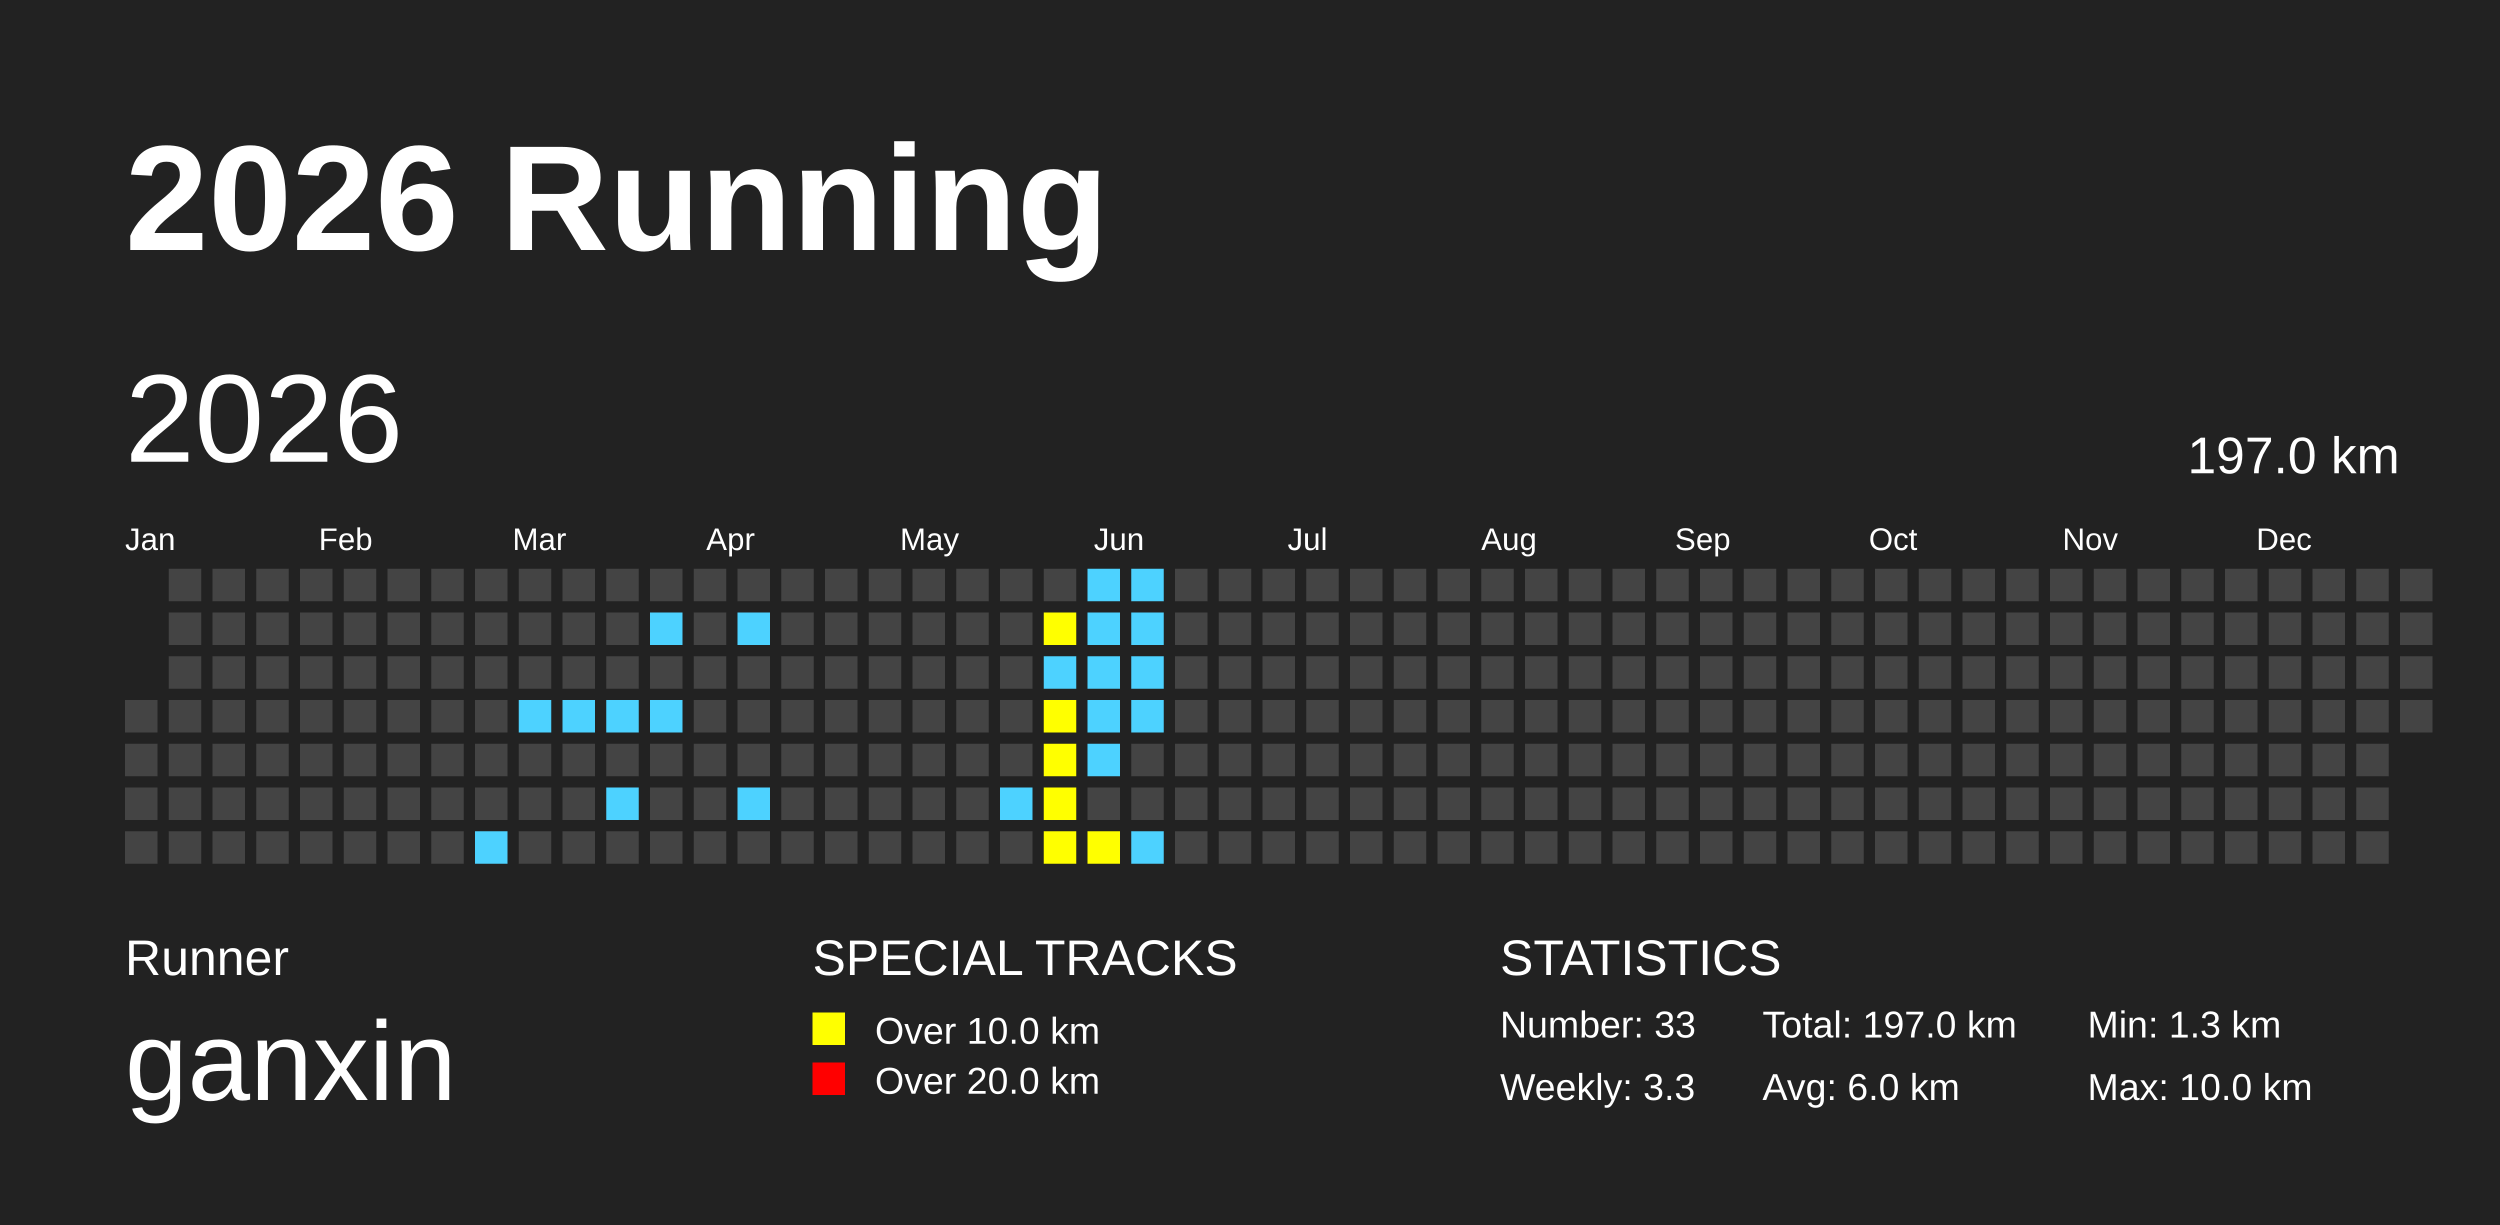
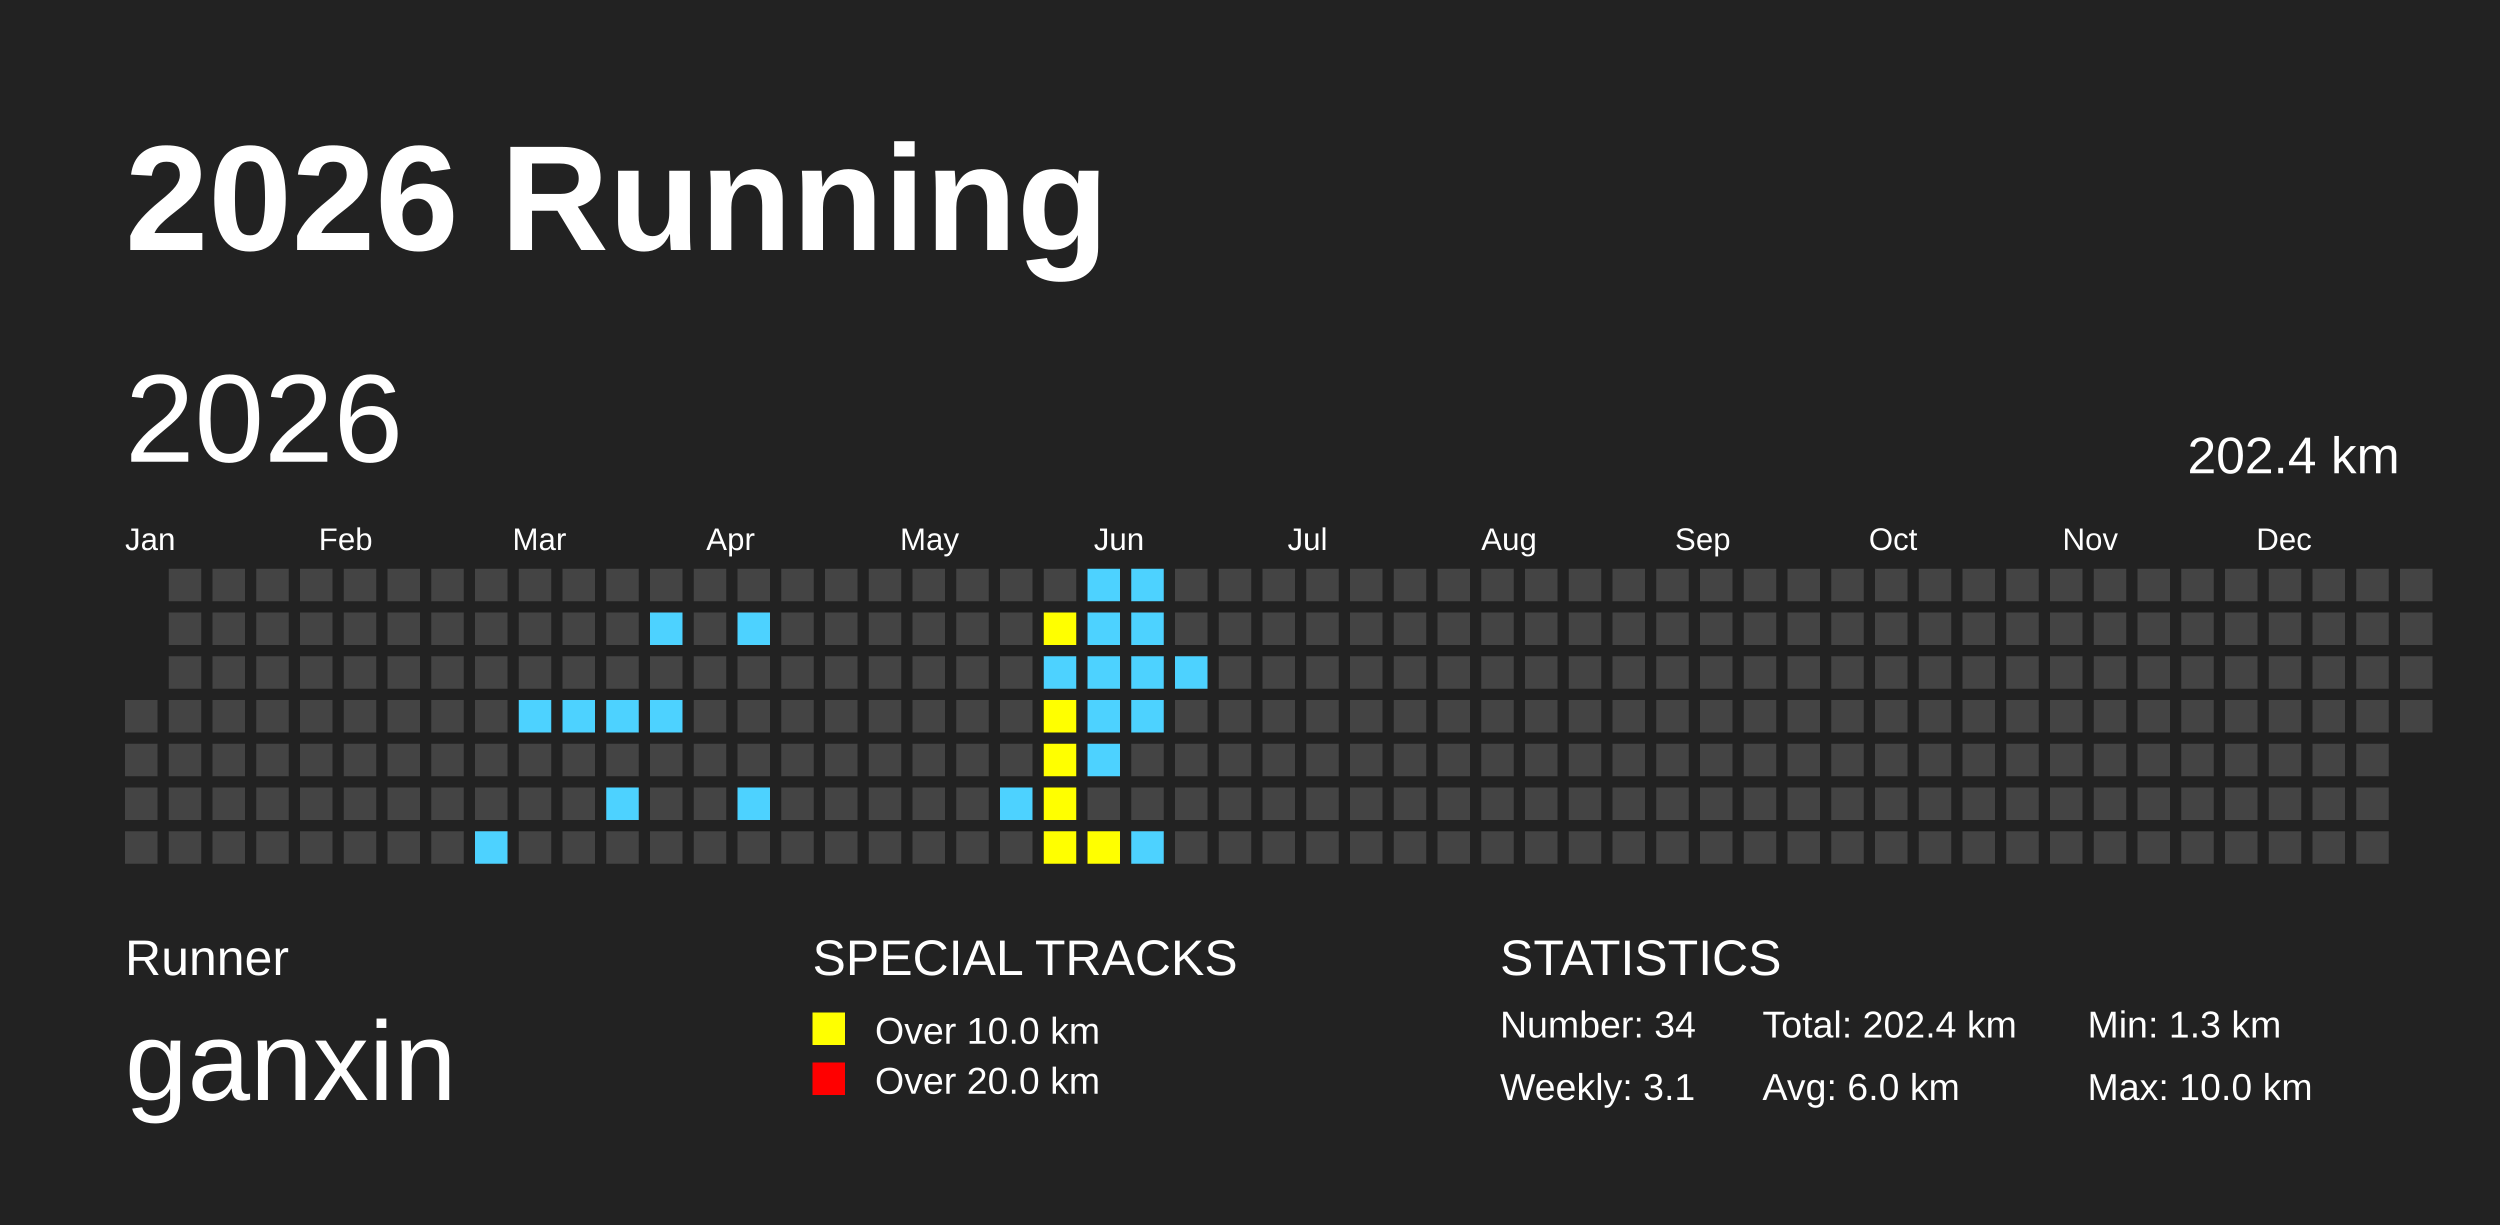
<svg xmlns="http://www.w3.org/2000/svg" baseProfile="full" height="98mm" version="1.1" viewBox="0,0,200,98" width="200mm">
  <defs>
    <pattern height="2" id="indoor-stripe" patternUnits="userSpaceOnUse" width="2">
      <line stroke="white" stroke-opacity="0.45" stroke-width="0.5" x1="0" x2="2" y1="2" y2="0" />
    </pattern>
  </defs>
  <rect fill="#222222" height="98" width="200" x="0" y="0" />
  <text fill="#FFFFFF" style="font-size:12px; font-family:Arial; font-weight:bold;" x="10" y="20">2026 Running</text>
  <text fill="#FFFFFF" style="font-size:4px; font-family:Arial" x="10" y="78">Runner</text>
  <text fill="#FFFFFF" style="font-size:9px; font-family:Arial" x="10" y="88">ganxin</text>
  <text fill="#FFFFFF" style="font-size:4px; font-family:Arial" x="65" y="78">SPECIAL TRACKS</text>
  <rect fill="yellow" height="2.6" width="2.6" x="65" y="81" />
  <text fill="#FFFFFF" style="font-size:3px; font-family:Arial" x="70" y="83.5">Over 10.0 km</text>
  <rect fill="red" height="2.6" width="2.6" x="65" y="85" />
  <text fill="#FFFFFF" style="font-size:3px; font-family:Arial" x="70" y="87.5">Over 20.0 km</text>
  <text fill="#FFFFFF" style="font-size:4px; font-family:Arial" x="120" y="78">STATISTICS</text>
-   <text fill="#FFFFFF" style="font-size:3px; font-family:Arial" x="120" y="83">Number: 33</text>
-   <text fill="#FFFFFF" style="font-size:3px; font-family:Arial" x="120" y="88">Weekly: 3.3</text>
-   <text fill="#FFFFFF" style="font-size:3px; font-family:Arial" x="141" y="83">Total: 197.0 km</text>
+   <text fill="#FFFFFF" style="font-size:3px; font-family:Arial" x="120" y="83">Number: 34</text>
+   <text fill="#FFFFFF" style="font-size:3px; font-family:Arial" x="120" y="88">Weekly: 3.1</text>
+   <text fill="#FFFFFF" style="font-size:3px; font-family:Arial" x="141" y="83">Total: 202.4 km</text>
  <text fill="#FFFFFF" style="font-size:3px; font-family:Arial" x="141" y="88">Avg: 6.0 km</text>
  <text fill="#FFFFFF" style="font-size:3px; font-family:Arial" x="167" y="83">Min: 1.3 km</text>
  <text fill="#FFFFFF" style="font-size:3px; font-family:Arial" x="167" y="88">Max: 10.0 km</text>
  <text dominant-baseline="hanging" fill="#FFFFFF" style="font-size:10.0px; font-family:Arial;" x="10" y="30">2026</text>
-   <text dominant-baseline="hanging" fill="#FFFFFF" style="font-size:4.125px; font-family:Arial;" x="175" y="35">197.0 km</text>
+   <text dominant-baseline="hanging" fill="#FFFFFF" style="font-size:4.125px; font-family:Arial;" x="175" y="35">202.4 km</text>
  <text fill="#FFFFFF" style="font-size:2.5px; font-family:Arial" x="10.0" y="44">Jan</text>
  <text fill="#FFFFFF" style="font-size:2.5px; font-family:Arial" x="25.5" y="44">Feb</text>
  <text fill="#FFFFFF" style="font-size:2.5px; font-family:Arial" x="41.0" y="44">Mar</text>
  <text fill="#FFFFFF" style="font-size:2.5px; font-family:Arial" x="56.5" y="44">Apr</text>
  <text fill="#FFFFFF" style="font-size:2.5px; font-family:Arial" x="72.0" y="44">May</text>
  <text fill="#FFFFFF" style="font-size:2.5px; font-family:Arial" x="87.5" y="44">Jun</text>
  <text fill="#FFFFFF" style="font-size:2.5px; font-family:Arial" x="103.0" y="44">Jul</text>
  <text fill="#FFFFFF" style="font-size:2.5px; font-family:Arial" x="118.5" y="44">Aug</text>
  <text fill="#FFFFFF" style="font-size:2.5px; font-family:Arial" x="134.0" y="44">Sep</text>
  <text fill="#FFFFFF" style="font-size:2.5px; font-family:Arial" x="149.5" y="44">Oct</text>
  <text fill="#FFFFFF" style="font-size:2.5px; font-family:Arial" x="165.0" y="44">Nov</text>
  <text fill="#FFFFFF" style="font-size:2.5px; font-family:Arial" x="180.5" y="44">Dec</text>
  <rect fill="#444444" height="2.6" width="2.6" x="10.0" y="56.0" />
  <rect fill="#444444" height="2.6" width="2.6" x="10.0" y="59.5" />
  <rect fill="#444444" height="2.6" width="2.6" x="10.0" y="63.0" />
  <rect fill="#444444" height="2.6" width="2.6" x="10.0" y="66.5" />
  <rect fill="#444444" height="2.6" width="2.6" x="13.5" y="45.5" />
  <rect fill="#444444" height="2.6" width="2.6" x="13.5" y="49.0" />
  <rect fill="#444444" height="2.6" width="2.6" x="13.5" y="52.5" />
  <rect fill="#444444" height="2.6" width="2.6" x="13.5" y="56.0" />
  <rect fill="#444444" height="2.6" width="2.6" x="13.5" y="59.5" />
  <rect fill="#444444" height="2.6" width="2.6" x="13.5" y="63.0" />
  <rect fill="#444444" height="2.6" width="2.6" x="13.5" y="66.5" />
  <rect fill="#444444" height="2.6" width="2.6" x="17.0" y="45.5" />
  <rect fill="#444444" height="2.6" width="2.6" x="17.0" y="49.0" />
  <rect fill="#444444" height="2.6" width="2.6" x="17.0" y="52.5" />
  <rect fill="#444444" height="2.6" width="2.6" x="17.0" y="56.0" />
  <rect fill="#444444" height="2.6" width="2.6" x="17.0" y="59.5" />
  <rect fill="#444444" height="2.6" width="2.6" x="17.0" y="63.0" />
  <rect fill="#444444" height="2.6" width="2.6" x="17.0" y="66.5" />
  <rect fill="#444444" height="2.6" width="2.6" x="20.5" y="45.5" />
  <rect fill="#444444" height="2.6" width="2.6" x="20.5" y="49.0" />
  <rect fill="#444444" height="2.6" width="2.6" x="20.5" y="52.5" />
  <rect fill="#444444" height="2.6" width="2.6" x="20.5" y="56.0" />
  <rect fill="#444444" height="2.6" width="2.6" x="20.5" y="59.5" />
  <rect fill="#444444" height="2.6" width="2.6" x="20.5" y="63.0" />
  <rect fill="#444444" height="2.6" width="2.6" x="20.5" y="66.5" />
  <rect fill="#444444" height="2.6" width="2.6" x="24.0" y="45.5" />
  <rect fill="#444444" height="2.6" width="2.6" x="24.0" y="49.0" />
  <rect fill="#444444" height="2.6" width="2.6" x="24.0" y="52.5" />
  <rect fill="#444444" height="2.6" width="2.6" x="24.0" y="56.0" />
  <rect fill="#444444" height="2.6" width="2.6" x="24.0" y="59.5" />
  <rect fill="#444444" height="2.6" width="2.6" x="24.0" y="63.0" />
  <rect fill="#444444" height="2.6" width="2.6" x="24.0" y="66.5" />
  <rect fill="#444444" height="2.6" width="2.6" x="27.5" y="45.5" />
  <rect fill="#444444" height="2.6" width="2.6" x="27.5" y="49.0" />
  <rect fill="#444444" height="2.6" width="2.6" x="27.5" y="52.5" />
  <rect fill="#444444" height="2.6" width="2.6" x="27.5" y="56.0" />
  <rect fill="#444444" height="2.6" width="2.6" x="27.5" y="59.5" />
  <rect fill="#444444" height="2.6" width="2.6" x="27.5" y="63.0" />
  <rect fill="#444444" height="2.6" width="2.6" x="27.5" y="66.5" />
  <rect fill="#444444" height="2.6" width="2.6" x="31.0" y="45.5" />
  <rect fill="#444444" height="2.6" width="2.6" x="31.0" y="49.0" />
  <rect fill="#444444" height="2.6" width="2.6" x="31.0" y="52.5" />
  <rect fill="#444444" height="2.6" width="2.6" x="31.0" y="56.0" />
  <rect fill="#444444" height="2.6" width="2.6" x="31.0" y="59.5" />
  <rect fill="#444444" height="2.6" width="2.6" x="31.0" y="63.0" />
  <rect fill="#444444" height="2.6" width="2.6" x="31.0" y="66.5" />
  <rect fill="#444444" height="2.6" width="2.6" x="34.5" y="45.5" />
  <rect fill="#444444" height="2.6" width="2.6" x="34.5" y="49.0" />
  <rect fill="#444444" height="2.6" width="2.6" x="34.5" y="52.5" />
  <rect fill="#444444" height="2.6" width="2.6" x="34.5" y="56.0" />
  <rect fill="#444444" height="2.6" width="2.6" x="34.5" y="59.5" />
  <rect fill="#444444" height="2.6" width="2.6" x="34.5" y="63.0" />
  <rect fill="#444444" height="2.6" width="2.6" x="34.5" y="66.5" />
  <rect fill="#444444" height="2.6" width="2.6" x="38.0" y="45.5" />
  <rect fill="#444444" height="2.6" width="2.6" x="38.0" y="49.0" />
  <rect fill="#444444" height="2.6" width="2.6" x="38.0" y="52.5" />
  <rect fill="#444444" height="2.6" width="2.6" x="38.0" y="56.0" />
  <rect fill="#444444" height="2.6" width="2.6" x="38.0" y="59.5" />
  <rect fill="#444444" height="2.6" width="2.6" x="38.0" y="63.0" />
  <rect fill="#4DD2FF" height="2.6" width="2.6" x="38.0" y="66.5" />
  <rect fill="#444444" height="2.6" width="2.6" x="41.5" y="45.5" />
  <rect fill="#444444" height="2.6" width="2.6" x="41.5" y="49.0" />
  <rect fill="#444444" height="2.6" width="2.6" x="41.5" y="52.5" />
  <rect fill="#4DD2FF" height="2.6" width="2.6" x="41.5" y="56.0" />
  <rect fill="#444444" height="2.6" width="2.6" x="41.5" y="59.5" />
  <rect fill="#444444" height="2.6" width="2.6" x="41.5" y="63.0" />
  <rect fill="#444444" height="2.6" width="2.6" x="41.5" y="66.5" />
  <rect fill="#444444" height="2.6" width="2.6" x="45.0" y="45.5" />
  <rect fill="#444444" height="2.6" width="2.6" x="45.0" y="49.0" />
  <rect fill="#444444" height="2.6" width="2.6" x="45.0" y="52.5" />
  <rect fill="#4DD2FF" height="2.6" width="2.6" x="45.0" y="56.0" />
  <rect fill="#444444" height="2.6" width="2.6" x="45.0" y="59.5" />
  <rect fill="#444444" height="2.6" width="2.6" x="45.0" y="63.0" />
  <rect fill="#444444" height="2.6" width="2.6" x="45.0" y="66.5" />
  <rect fill="#444444" height="2.6" width="2.6" x="48.5" y="45.5" />
  <rect fill="#444444" height="2.6" width="2.6" x="48.5" y="49.0" />
  <rect fill="#444444" height="2.6" width="2.6" x="48.5" y="52.5" />
  <rect fill="#4DD2FF" height="2.6" width="2.6" x="48.5" y="56.0" />
  <rect fill="#444444" height="2.6" width="2.6" x="48.5" y="59.5" />
  <rect fill="#4DD2FF" height="2.6" width="2.6" x="48.5" y="63.0" />
  <rect fill="#444444" height="2.6" width="2.6" x="48.5" y="66.5" />
  <rect fill="#444444" height="2.6" width="2.6" x="52.0" y="45.5" />
  <rect fill="#4DD2FF" height="2.6" width="2.6" x="52.0" y="49.0" />
  <rect fill="#444444" height="2.6" width="2.6" x="52.0" y="52.5" />
  <rect fill="#4DD2FF" height="2.6" width="2.6" x="52.0" y="56.0" />
  <rect fill="#444444" height="2.6" width="2.6" x="52.0" y="59.5" />
  <rect fill="#444444" height="2.6" width="2.6" x="52.0" y="63.0" />
  <rect fill="#444444" height="2.6" width="2.6" x="52.0" y="66.5" />
  <rect fill="#444444" height="2.6" width="2.6" x="55.5" y="45.5" />
  <rect fill="#444444" height="2.6" width="2.6" x="55.5" y="49.0" />
  <rect fill="#444444" height="2.6" width="2.6" x="55.5" y="52.5" />
  <rect fill="#444444" height="2.6" width="2.6" x="55.5" y="56.0" />
  <rect fill="#444444" height="2.6" width="2.6" x="55.5" y="59.5" />
  <rect fill="#444444" height="2.6" width="2.6" x="55.5" y="63.0" />
  <rect fill="#444444" height="2.6" width="2.6" x="55.5" y="66.5" />
  <rect fill="#444444" height="2.6" width="2.6" x="59.0" y="45.5" />
  <rect fill="#4DD2FF" height="2.6" width="2.6" x="59.0" y="49.0" />
  <rect fill="#444444" height="2.6" width="2.6" x="59.0" y="52.5" />
  <rect fill="#444444" height="2.6" width="2.6" x="59.0" y="56.0" />
  <rect fill="#444444" height="2.6" width="2.6" x="59.0" y="59.5" />
  <rect fill="#4DD2FF" height="2.6" width="2.6" x="59.0" y="63.0" />
  <rect fill="#444444" height="2.6" width="2.6" x="59.0" y="66.5" />
  <rect fill="#444444" height="2.6" width="2.6" x="62.5" y="45.5" />
  <rect fill="#444444" height="2.6" width="2.6" x="62.5" y="49.0" />
  <rect fill="#444444" height="2.6" width="2.6" x="62.5" y="52.5" />
  <rect fill="#444444" height="2.6" width="2.6" x="62.5" y="56.0" />
  <rect fill="#444444" height="2.6" width="2.6" x="62.5" y="59.5" />
  <rect fill="#444444" height="2.6" width="2.6" x="62.5" y="63.0" />
  <rect fill="#444444" height="2.6" width="2.6" x="62.5" y="66.5" />
  <rect fill="#444444" height="2.6" width="2.6" x="66.0" y="45.5" />
  <rect fill="#444444" height="2.6" width="2.6" x="66.0" y="49.0" />
  <rect fill="#444444" height="2.6" width="2.6" x="66.0" y="52.5" />
  <rect fill="#444444" height="2.6" width="2.6" x="66.0" y="56.0" />
  <rect fill="#444444" height="2.6" width="2.6" x="66.0" y="59.5" />
  <rect fill="#444444" height="2.6" width="2.6" x="66.0" y="63.0" />
  <rect fill="#444444" height="2.6" width="2.6" x="66.0" y="66.5" />
  <rect fill="#444444" height="2.6" width="2.6" x="69.5" y="45.5" />
  <rect fill="#444444" height="2.6" width="2.6" x="69.5" y="49.0" />
  <rect fill="#444444" height="2.6" width="2.6" x="69.5" y="52.5" />
  <rect fill="#444444" height="2.6" width="2.6" x="69.5" y="56.0" />
  <rect fill="#444444" height="2.6" width="2.6" x="69.5" y="59.5" />
  <rect fill="#444444" height="2.6" width="2.6" x="69.5" y="63.0" />
  <rect fill="#444444" height="2.6" width="2.6" x="69.5" y="66.5" />
  <rect fill="#444444" height="2.6" width="2.6" x="73.0" y="45.5" />
  <rect fill="#444444" height="2.6" width="2.6" x="73.0" y="49.0" />
  <rect fill="#444444" height="2.6" width="2.6" x="73.0" y="52.5" />
  <rect fill="#444444" height="2.6" width="2.6" x="73.0" y="56.0" />
  <rect fill="#444444" height="2.6" width="2.6" x="73.0" y="59.5" />
  <rect fill="#444444" height="2.6" width="2.6" x="73.0" y="63.0" />
  <rect fill="#444444" height="2.6" width="2.6" x="73.0" y="66.5" />
  <rect fill="#444444" height="2.6" width="2.6" x="76.5" y="45.5" />
  <rect fill="#444444" height="2.6" width="2.6" x="76.5" y="49.0" />
  <rect fill="#444444" height="2.6" width="2.6" x="76.5" y="52.5" />
  <rect fill="#444444" height="2.6" width="2.6" x="76.5" y="56.0" />
  <rect fill="#444444" height="2.6" width="2.6" x="76.5" y="59.5" />
  <rect fill="#444444" height="2.6" width="2.6" x="76.5" y="63.0" />
  <rect fill="#444444" height="2.6" width="2.6" x="76.5" y="66.5" />
  <rect fill="#444444" height="2.6" width="2.6" x="80.0" y="45.5" />
  <rect fill="#444444" height="2.6" width="2.6" x="80.0" y="49.0" />
  <rect fill="#444444" height="2.6" width="2.6" x="80.0" y="52.5" />
  <rect fill="#444444" height="2.6" width="2.6" x="80.0" y="56.0" />
  <rect fill="#444444" height="2.6" width="2.6" x="80.0" y="59.5" />
  <rect fill="#4DD2FF" height="2.6" width="2.6" x="80.0" y="63.0" />
  <rect fill="#444444" height="2.6" width="2.6" x="80.0" y="66.5" />
  <rect fill="#444444" height="2.6" width="2.6" x="83.5" y="45.5" />
  <rect fill="yellow" height="2.6" width="2.6" x="83.5" y="49.0" />
  <rect fill="#4DD2FF" height="2.6" width="2.6" x="83.5" y="52.5" />
  <rect fill="yellow" height="2.6" width="2.6" x="83.5" y="56.0" />
  <rect fill="yellow" height="2.6" width="2.6" x="83.5" y="59.5" />
  <rect fill="yellow" height="2.6" width="2.6" x="83.5" y="63.0" />
  <rect fill="yellow" height="2.6" width="2.6" x="83.5" y="66.5" />
  <rect fill="#4DD2FF" height="2.6" width="2.6" x="87.0" y="45.5" />
  <rect fill="#4DD2FF" height="2.6" width="2.6" x="87.0" y="49.0" />
  <rect fill="#4DD2FF" height="2.6" width="2.6" x="87.0" y="52.5" />
  <rect fill="#4DD2FF" height="2.6" width="2.6" x="87.0" y="56.0" />
  <rect fill="#4DD2FF" height="2.6" width="2.6" x="87.0" y="59.5" />
  <rect fill="#444444" height="2.6" width="2.6" x="87.0" y="63.0" />
  <rect fill="yellow" height="2.6" width="2.6" x="87.0" y="66.5" />
  <rect fill="#4DD2FF" height="2.6" width="2.6" x="90.5" y="45.5" />
  <rect fill="#4DD2FF" height="2.6" width="2.6" x="90.5" y="49.0" />
  <rect fill="#4DD2FF" height="2.6" width="2.6" x="90.5" y="52.5" />
  <rect fill="#4DD2FF" height="2.6" width="2.6" x="90.5" y="56.0" />
  <rect fill="#444444" height="2.6" width="2.6" x="90.5" y="59.5" />
  <rect fill="#444444" height="2.6" width="2.6" x="90.5" y="63.0" />
  <rect fill="#4DD2FF" height="2.6" width="2.6" x="90.5" y="66.5" />
  <rect fill="#444444" height="2.6" width="2.6" x="94.0" y="45.5" />
  <rect fill="#444444" height="2.6" width="2.6" x="94.0" y="49.0" />
-   <rect fill="#444444" height="2.6" width="2.6" x="94.0" y="52.5" />
+   <rect fill="#4DD2FF" height="2.6" width="2.6" x="94.0" y="52.5" />
  <rect fill="#444444" height="2.6" width="2.6" x="94.0" y="56.0" />
  <rect fill="#444444" height="2.6" width="2.6" x="94.0" y="59.5" />
  <rect fill="#444444" height="2.6" width="2.6" x="94.0" y="63.0" />
  <rect fill="#444444" height="2.6" width="2.6" x="94.0" y="66.5" />
  <rect fill="#444444" height="2.6" width="2.6" x="97.5" y="45.5" />
  <rect fill="#444444" height="2.6" width="2.6" x="97.5" y="49.0" />
  <rect fill="#444444" height="2.6" width="2.6" x="97.5" y="52.5" />
  <rect fill="#444444" height="2.6" width="2.6" x="97.5" y="56.0" />
  <rect fill="#444444" height="2.6" width="2.6" x="97.5" y="59.5" />
  <rect fill="#444444" height="2.6" width="2.6" x="97.5" y="63.0" />
  <rect fill="#444444" height="2.6" width="2.6" x="97.5" y="66.5" />
  <rect fill="#444444" height="2.6" width="2.6" x="101.0" y="45.5" />
  <rect fill="#444444" height="2.6" width="2.6" x="101.0" y="49.0" />
  <rect fill="#444444" height="2.6" width="2.6" x="101.0" y="52.5" />
  <rect fill="#444444" height="2.6" width="2.6" x="101.0" y="56.0" />
  <rect fill="#444444" height="2.6" width="2.6" x="101.0" y="59.5" />
  <rect fill="#444444" height="2.6" width="2.6" x="101.0" y="63.0" />
  <rect fill="#444444" height="2.6" width="2.6" x="101.0" y="66.5" />
  <rect fill="#444444" height="2.6" width="2.6" x="104.5" y="45.5" />
  <rect fill="#444444" height="2.6" width="2.6" x="104.5" y="49.0" />
  <rect fill="#444444" height="2.6" width="2.6" x="104.5" y="52.5" />
  <rect fill="#444444" height="2.6" width="2.6" x="104.5" y="56.0" />
  <rect fill="#444444" height="2.6" width="2.6" x="104.5" y="59.5" />
  <rect fill="#444444" height="2.6" width="2.6" x="104.5" y="63.0" />
  <rect fill="#444444" height="2.6" width="2.6" x="104.5" y="66.5" />
  <rect fill="#444444" height="2.6" width="2.6" x="108.0" y="45.5" />
  <rect fill="#444444" height="2.6" width="2.6" x="108.0" y="49.0" />
  <rect fill="#444444" height="2.6" width="2.6" x="108.0" y="52.5" />
  <rect fill="#444444" height="2.6" width="2.6" x="108.0" y="56.0" />
  <rect fill="#444444" height="2.6" width="2.6" x="108.0" y="59.5" />
  <rect fill="#444444" height="2.6" width="2.6" x="108.0" y="63.0" />
  <rect fill="#444444" height="2.6" width="2.6" x="108.0" y="66.5" />
  <rect fill="#444444" height="2.6" width="2.6" x="111.5" y="45.5" />
  <rect fill="#444444" height="2.6" width="2.6" x="111.5" y="49.0" />
  <rect fill="#444444" height="2.6" width="2.6" x="111.5" y="52.5" />
  <rect fill="#444444" height="2.6" width="2.6" x="111.5" y="56.0" />
  <rect fill="#444444" height="2.6" width="2.6" x="111.5" y="59.5" />
  <rect fill="#444444" height="2.6" width="2.6" x="111.5" y="63.0" />
  <rect fill="#444444" height="2.6" width="2.6" x="111.5" y="66.5" />
  <rect fill="#444444" height="2.6" width="2.6" x="115.0" y="45.5" />
  <rect fill="#444444" height="2.6" width="2.6" x="115.0" y="49.0" />
  <rect fill="#444444" height="2.6" width="2.6" x="115.0" y="52.5" />
  <rect fill="#444444" height="2.6" width="2.6" x="115.0" y="56.0" />
  <rect fill="#444444" height="2.6" width="2.6" x="115.0" y="59.5" />
  <rect fill="#444444" height="2.6" width="2.6" x="115.0" y="63.0" />
  <rect fill="#444444" height="2.6" width="2.6" x="115.0" y="66.5" />
  <rect fill="#444444" height="2.6" width="2.6" x="118.5" y="45.5" />
  <rect fill="#444444" height="2.6" width="2.6" x="118.5" y="49.0" />
  <rect fill="#444444" height="2.6" width="2.6" x="118.5" y="52.5" />
  <rect fill="#444444" height="2.6" width="2.6" x="118.5" y="56.0" />
  <rect fill="#444444" height="2.6" width="2.6" x="118.5" y="59.5" />
  <rect fill="#444444" height="2.6" width="2.6" x="118.5" y="63.0" />
  <rect fill="#444444" height="2.6" width="2.6" x="118.5" y="66.5" />
  <rect fill="#444444" height="2.6" width="2.6" x="122.0" y="45.5" />
  <rect fill="#444444" height="2.6" width="2.6" x="122.0" y="49.0" />
  <rect fill="#444444" height="2.6" width="2.6" x="122.0" y="52.5" />
  <rect fill="#444444" height="2.6" width="2.6" x="122.0" y="56.0" />
  <rect fill="#444444" height="2.6" width="2.6" x="122.0" y="59.5" />
  <rect fill="#444444" height="2.6" width="2.6" x="122.0" y="63.0" />
  <rect fill="#444444" height="2.6" width="2.6" x="122.0" y="66.5" />
  <rect fill="#444444" height="2.6" width="2.6" x="125.5" y="45.5" />
  <rect fill="#444444" height="2.6" width="2.6" x="125.5" y="49.0" />
  <rect fill="#444444" height="2.6" width="2.6" x="125.5" y="52.5" />
  <rect fill="#444444" height="2.6" width="2.6" x="125.5" y="56.0" />
  <rect fill="#444444" height="2.6" width="2.6" x="125.5" y="59.5" />
  <rect fill="#444444" height="2.6" width="2.6" x="125.5" y="63.0" />
  <rect fill="#444444" height="2.6" width="2.6" x="125.5" y="66.5" />
  <rect fill="#444444" height="2.6" width="2.6" x="129.0" y="45.5" />
  <rect fill="#444444" height="2.6" width="2.6" x="129.0" y="49.0" />
  <rect fill="#444444" height="2.6" width="2.6" x="129.0" y="52.5" />
  <rect fill="#444444" height="2.6" width="2.6" x="129.0" y="56.0" />
  <rect fill="#444444" height="2.6" width="2.6" x="129.0" y="59.5" />
  <rect fill="#444444" height="2.6" width="2.6" x="129.0" y="63.0" />
  <rect fill="#444444" height="2.6" width="2.6" x="129.0" y="66.5" />
  <rect fill="#444444" height="2.6" width="2.6" x="132.5" y="45.5" />
  <rect fill="#444444" height="2.6" width="2.6" x="132.5" y="49.0" />
  <rect fill="#444444" height="2.6" width="2.6" x="132.5" y="52.5" />
  <rect fill="#444444" height="2.6" width="2.6" x="132.5" y="56.0" />
  <rect fill="#444444" height="2.6" width="2.6" x="132.5" y="59.5" />
  <rect fill="#444444" height="2.6" width="2.6" x="132.5" y="63.0" />
  <rect fill="#444444" height="2.6" width="2.6" x="132.5" y="66.5" />
  <rect fill="#444444" height="2.6" width="2.6" x="136.0" y="45.5" />
  <rect fill="#444444" height="2.6" width="2.6" x="136.0" y="49.0" />
  <rect fill="#444444" height="2.6" width="2.6" x="136.0" y="52.5" />
  <rect fill="#444444" height="2.6" width="2.6" x="136.0" y="56.0" />
  <rect fill="#444444" height="2.6" width="2.6" x="136.0" y="59.5" />
  <rect fill="#444444" height="2.6" width="2.6" x="136.0" y="63.0" />
  <rect fill="#444444" height="2.6" width="2.6" x="136.0" y="66.5" />
  <rect fill="#444444" height="2.6" width="2.6" x="139.5" y="45.5" />
  <rect fill="#444444" height="2.6" width="2.6" x="139.5" y="49.0" />
  <rect fill="#444444" height="2.6" width="2.6" x="139.5" y="52.5" />
  <rect fill="#444444" height="2.6" width="2.6" x="139.5" y="56.0" />
  <rect fill="#444444" height="2.6" width="2.6" x="139.5" y="59.5" />
  <rect fill="#444444" height="2.6" width="2.6" x="139.5" y="63.0" />
  <rect fill="#444444" height="2.6" width="2.6" x="139.5" y="66.5" />
  <rect fill="#444444" height="2.6" width="2.6" x="143.0" y="45.5" />
  <rect fill="#444444" height="2.6" width="2.6" x="143.0" y="49.0" />
  <rect fill="#444444" height="2.6" width="2.6" x="143.0" y="52.5" />
  <rect fill="#444444" height="2.6" width="2.6" x="143.0" y="56.0" />
  <rect fill="#444444" height="2.6" width="2.6" x="143.0" y="59.5" />
  <rect fill="#444444" height="2.6" width="2.6" x="143.0" y="63.0" />
  <rect fill="#444444" height="2.6" width="2.6" x="143.0" y="66.5" />
  <rect fill="#444444" height="2.6" width="2.6" x="146.5" y="45.5" />
  <rect fill="#444444" height="2.6" width="2.6" x="146.5" y="49.0" />
  <rect fill="#444444" height="2.6" width="2.6" x="146.5" y="52.5" />
  <rect fill="#444444" height="2.6" width="2.6" x="146.5" y="56.0" />
  <rect fill="#444444" height="2.6" width="2.6" x="146.5" y="59.5" />
  <rect fill="#444444" height="2.6" width="2.6" x="146.5" y="63.0" />
  <rect fill="#444444" height="2.6" width="2.6" x="146.5" y="66.5" />
  <rect fill="#444444" height="2.6" width="2.6" x="150.0" y="45.5" />
  <rect fill="#444444" height="2.6" width="2.6" x="150.0" y="49.0" />
  <rect fill="#444444" height="2.6" width="2.6" x="150.0" y="52.5" />
  <rect fill="#444444" height="2.6" width="2.6" x="150.0" y="56.0" />
  <rect fill="#444444" height="2.6" width="2.6" x="150.0" y="59.5" />
  <rect fill="#444444" height="2.6" width="2.6" x="150.0" y="63.0" />
  <rect fill="#444444" height="2.6" width="2.6" x="150.0" y="66.5" />
  <rect fill="#444444" height="2.6" width="2.6" x="153.5" y="45.5" />
  <rect fill="#444444" height="2.6" width="2.6" x="153.5" y="49.0" />
  <rect fill="#444444" height="2.6" width="2.6" x="153.5" y="52.5" />
  <rect fill="#444444" height="2.6" width="2.6" x="153.5" y="56.0" />
  <rect fill="#444444" height="2.6" width="2.6" x="153.5" y="59.5" />
  <rect fill="#444444" height="2.6" width="2.6" x="153.5" y="63.0" />
  <rect fill="#444444" height="2.6" width="2.6" x="153.5" y="66.5" />
  <rect fill="#444444" height="2.6" width="2.6" x="157.0" y="45.5" />
  <rect fill="#444444" height="2.6" width="2.6" x="157.0" y="49.0" />
  <rect fill="#444444" height="2.6" width="2.6" x="157.0" y="52.5" />
  <rect fill="#444444" height="2.6" width="2.6" x="157.0" y="56.0" />
  <rect fill="#444444" height="2.6" width="2.6" x="157.0" y="59.5" />
  <rect fill="#444444" height="2.6" width="2.6" x="157.0" y="63.0" />
  <rect fill="#444444" height="2.6" width="2.6" x="157.0" y="66.5" />
  <rect fill="#444444" height="2.6" width="2.6" x="160.5" y="45.5" />
  <rect fill="#444444" height="2.6" width="2.6" x="160.5" y="49.0" />
  <rect fill="#444444" height="2.6" width="2.6" x="160.5" y="52.5" />
  <rect fill="#444444" height="2.6" width="2.6" x="160.5" y="56.0" />
  <rect fill="#444444" height="2.6" width="2.6" x="160.5" y="59.5" />
  <rect fill="#444444" height="2.6" width="2.6" x="160.5" y="63.0" />
  <rect fill="#444444" height="2.6" width="2.6" x="160.5" y="66.5" />
  <rect fill="#444444" height="2.6" width="2.6" x="164.0" y="45.5" />
  <rect fill="#444444" height="2.6" width="2.6" x="164.0" y="49.0" />
  <rect fill="#444444" height="2.6" width="2.6" x="164.0" y="52.5" />
  <rect fill="#444444" height="2.6" width="2.6" x="164.0" y="56.0" />
  <rect fill="#444444" height="2.6" width="2.6" x="164.0" y="59.5" />
  <rect fill="#444444" height="2.6" width="2.6" x="164.0" y="63.0" />
  <rect fill="#444444" height="2.6" width="2.6" x="164.0" y="66.5" />
  <rect fill="#444444" height="2.6" width="2.6" x="167.5" y="45.5" />
  <rect fill="#444444" height="2.6" width="2.6" x="167.5" y="49.0" />
  <rect fill="#444444" height="2.6" width="2.6" x="167.5" y="52.5" />
  <rect fill="#444444" height="2.6" width="2.6" x="167.5" y="56.0" />
  <rect fill="#444444" height="2.6" width="2.6" x="167.5" y="59.5" />
  <rect fill="#444444" height="2.6" width="2.6" x="167.5" y="63.0" />
  <rect fill="#444444" height="2.6" width="2.6" x="167.5" y="66.5" />
  <rect fill="#444444" height="2.6" width="2.6" x="171.0" y="45.5" />
  <rect fill="#444444" height="2.6" width="2.6" x="171.0" y="49.0" />
  <rect fill="#444444" height="2.6" width="2.6" x="171.0" y="52.5" />
  <rect fill="#444444" height="2.6" width="2.6" x="171.0" y="56.0" />
  <rect fill="#444444" height="2.6" width="2.6" x="171.0" y="59.5" />
  <rect fill="#444444" height="2.6" width="2.6" x="171.0" y="63.0" />
  <rect fill="#444444" height="2.6" width="2.6" x="171.0" y="66.5" />
  <rect fill="#444444" height="2.6" width="2.6" x="174.5" y="45.5" />
  <rect fill="#444444" height="2.6" width="2.6" x="174.5" y="49.0" />
  <rect fill="#444444" height="2.6" width="2.6" x="174.5" y="52.5" />
  <rect fill="#444444" height="2.6" width="2.6" x="174.5" y="56.0" />
  <rect fill="#444444" height="2.6" width="2.6" x="174.5" y="59.5" />
  <rect fill="#444444" height="2.6" width="2.6" x="174.5" y="63.0" />
  <rect fill="#444444" height="2.6" width="2.6" x="174.5" y="66.5" />
  <rect fill="#444444" height="2.6" width="2.6" x="178.0" y="45.5" />
  <rect fill="#444444" height="2.6" width="2.6" x="178.0" y="49.0" />
  <rect fill="#444444" height="2.6" width="2.6" x="178.0" y="52.5" />
  <rect fill="#444444" height="2.6" width="2.6" x="178.0" y="56.0" />
  <rect fill="#444444" height="2.6" width="2.6" x="178.0" y="59.5" />
  <rect fill="#444444" height="2.6" width="2.6" x="178.0" y="63.0" />
  <rect fill="#444444" height="2.6" width="2.6" x="178.0" y="66.5" />
  <rect fill="#444444" height="2.6" width="2.6" x="181.5" y="45.5" />
  <rect fill="#444444" height="2.6" width="2.6" x="181.5" y="49.0" />
  <rect fill="#444444" height="2.6" width="2.6" x="181.5" y="52.5" />
  <rect fill="#444444" height="2.6" width="2.6" x="181.5" y="56.0" />
  <rect fill="#444444" height="2.6" width="2.6" x="181.5" y="59.5" />
  <rect fill="#444444" height="2.6" width="2.6" x="181.5" y="63.0" />
  <rect fill="#444444" height="2.6" width="2.6" x="181.5" y="66.5" />
  <rect fill="#444444" height="2.6" width="2.6" x="185.0" y="45.5" />
  <rect fill="#444444" height="2.6" width="2.6" x="185.0" y="49.0" />
  <rect fill="#444444" height="2.6" width="2.6" x="185.0" y="52.5" />
  <rect fill="#444444" height="2.6" width="2.6" x="185.0" y="56.0" />
  <rect fill="#444444" height="2.6" width="2.6" x="185.0" y="59.5" />
  <rect fill="#444444" height="2.6" width="2.6" x="185.0" y="63.0" />
  <rect fill="#444444" height="2.6" width="2.6" x="185.0" y="66.5" />
  <rect fill="#444444" height="2.6" width="2.6" x="188.5" y="45.5" />
  <rect fill="#444444" height="2.6" width="2.6" x="188.5" y="49.0" />
  <rect fill="#444444" height="2.6" width="2.6" x="188.5" y="52.5" />
  <rect fill="#444444" height="2.6" width="2.6" x="188.5" y="56.0" />
  <rect fill="#444444" height="2.6" width="2.6" x="188.5" y="59.5" />
  <rect fill="#444444" height="2.6" width="2.6" x="188.5" y="63.0" />
  <rect fill="#444444" height="2.6" width="2.6" x="188.5" y="66.5" />
  <rect fill="#444444" height="2.6" width="2.6" x="192.0" y="45.5" />
  <rect fill="#444444" height="2.6" width="2.6" x="192.0" y="49.0" />
  <rect fill="#444444" height="2.6" width="2.6" x="192.0" y="52.5" />
  <rect fill="#444444" height="2.6" width="2.6" x="192.0" y="56.0" />
</svg>
